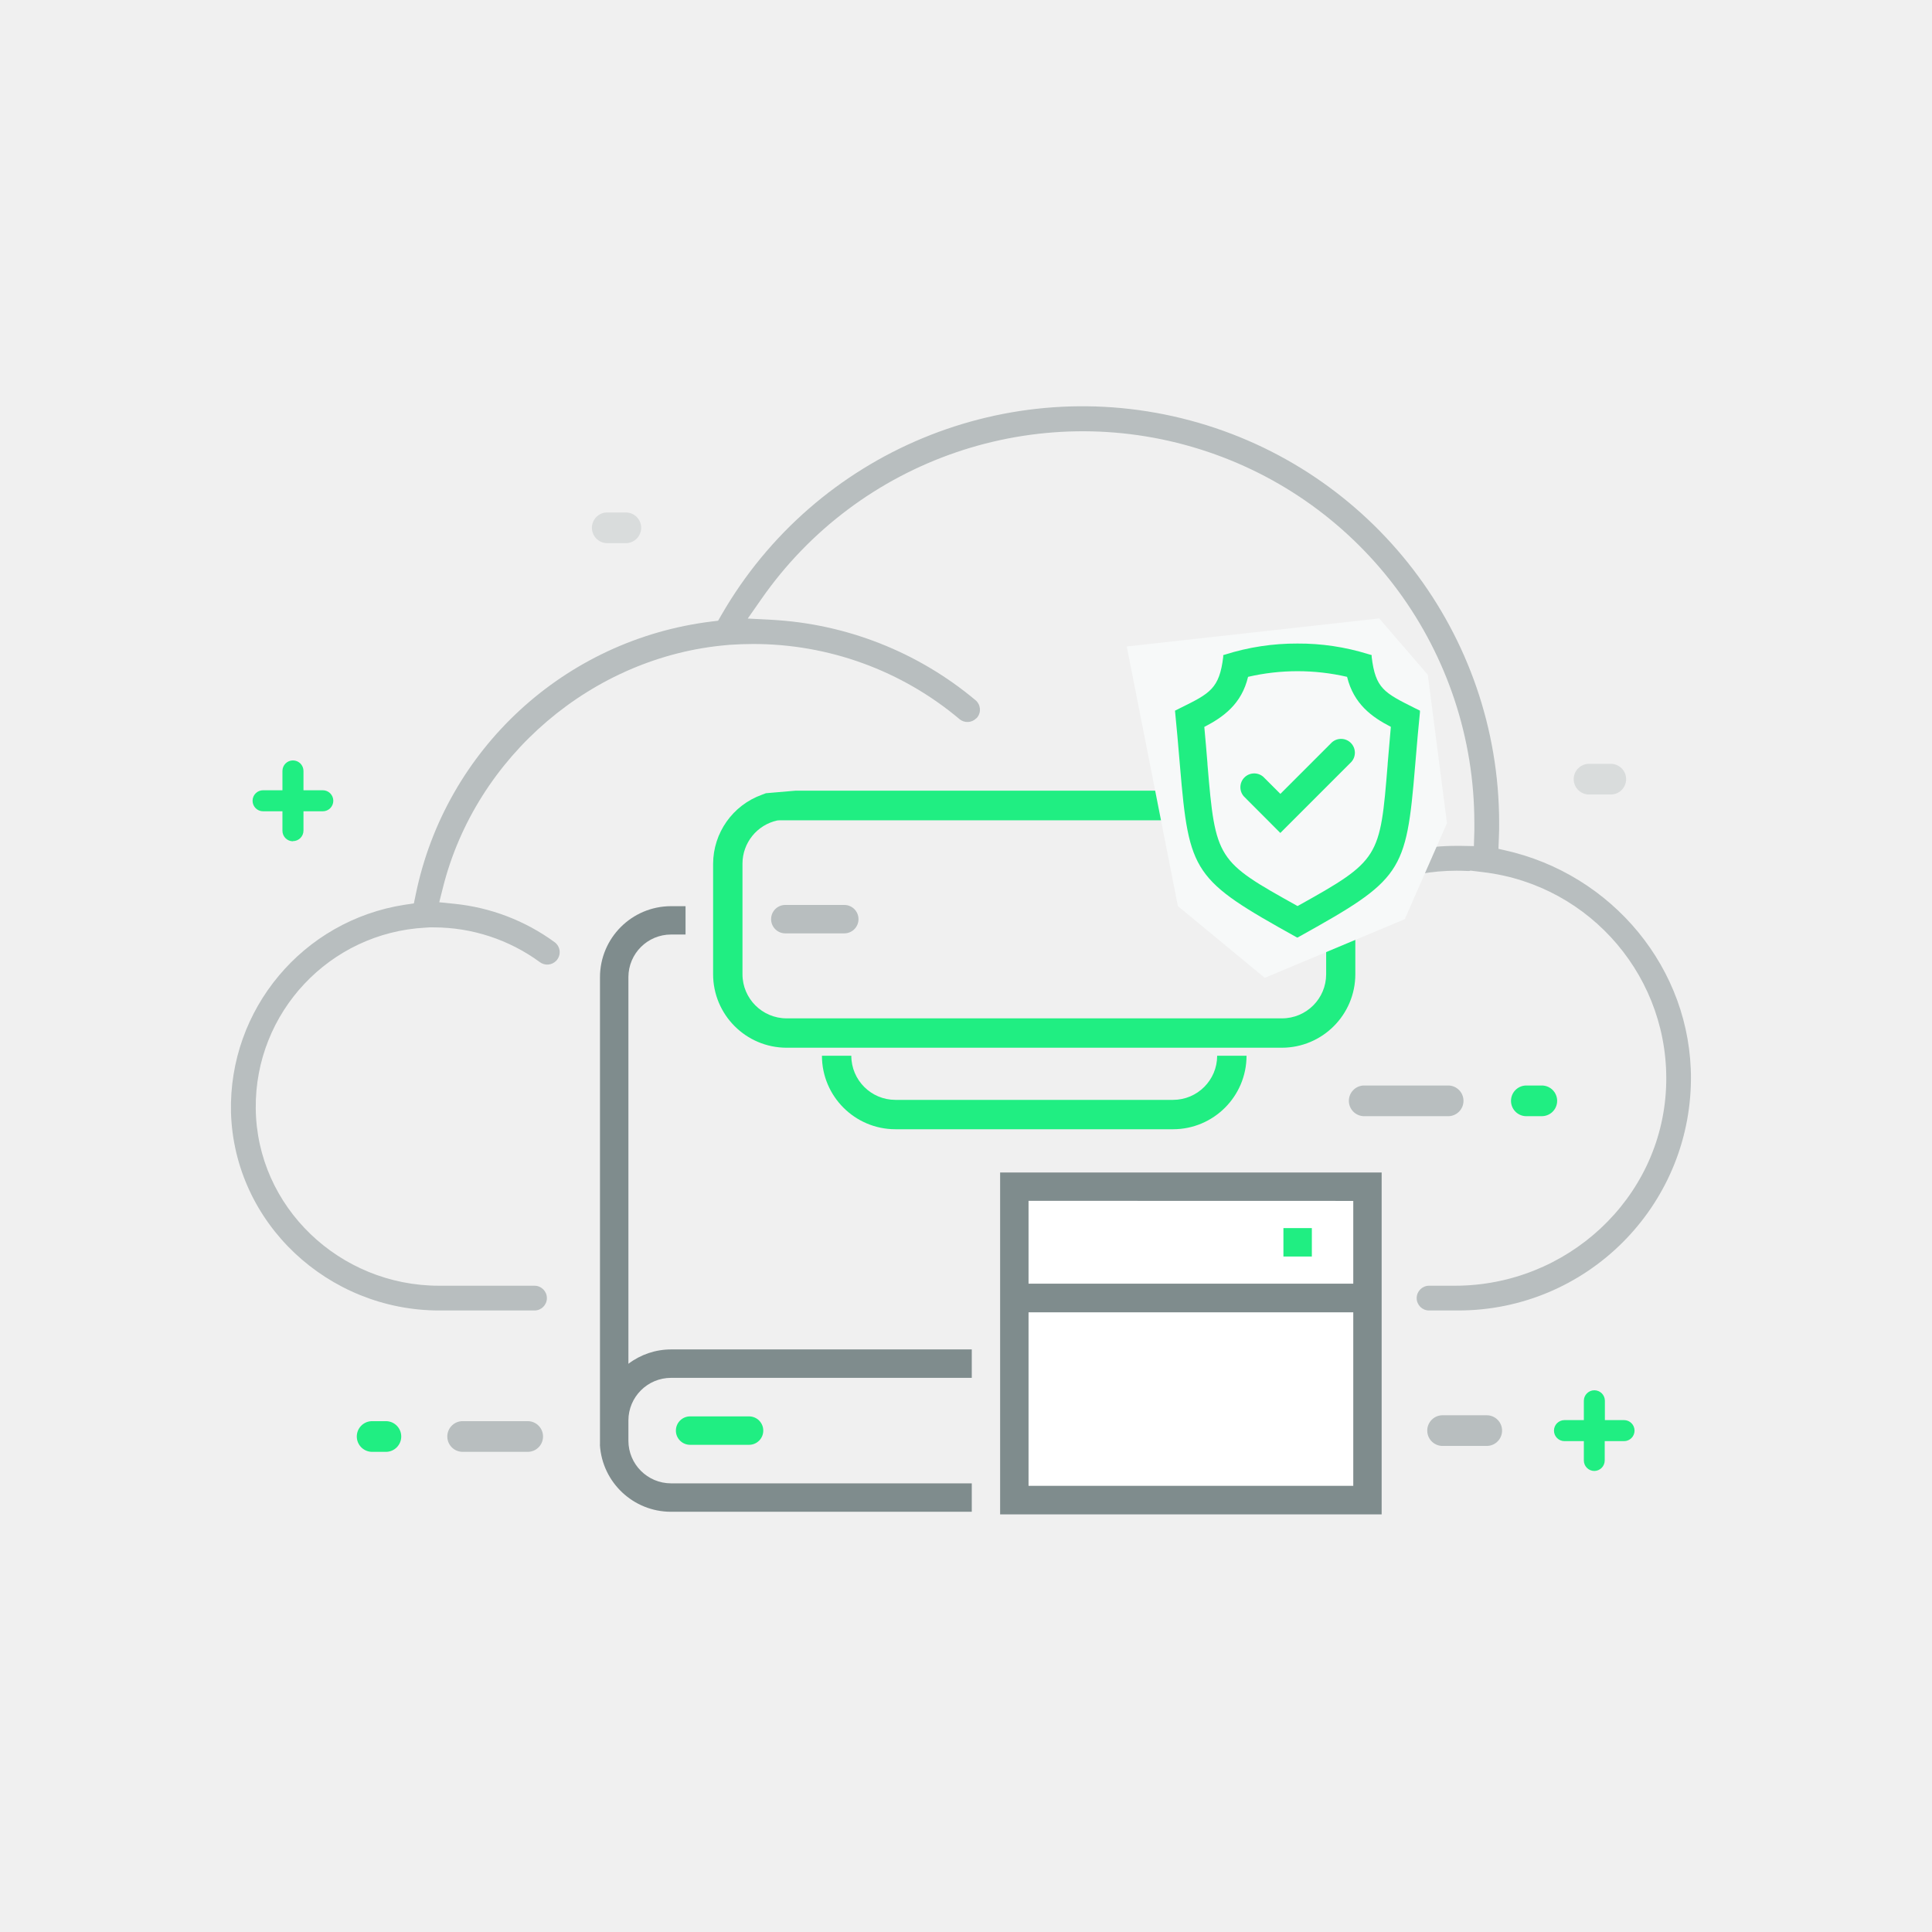
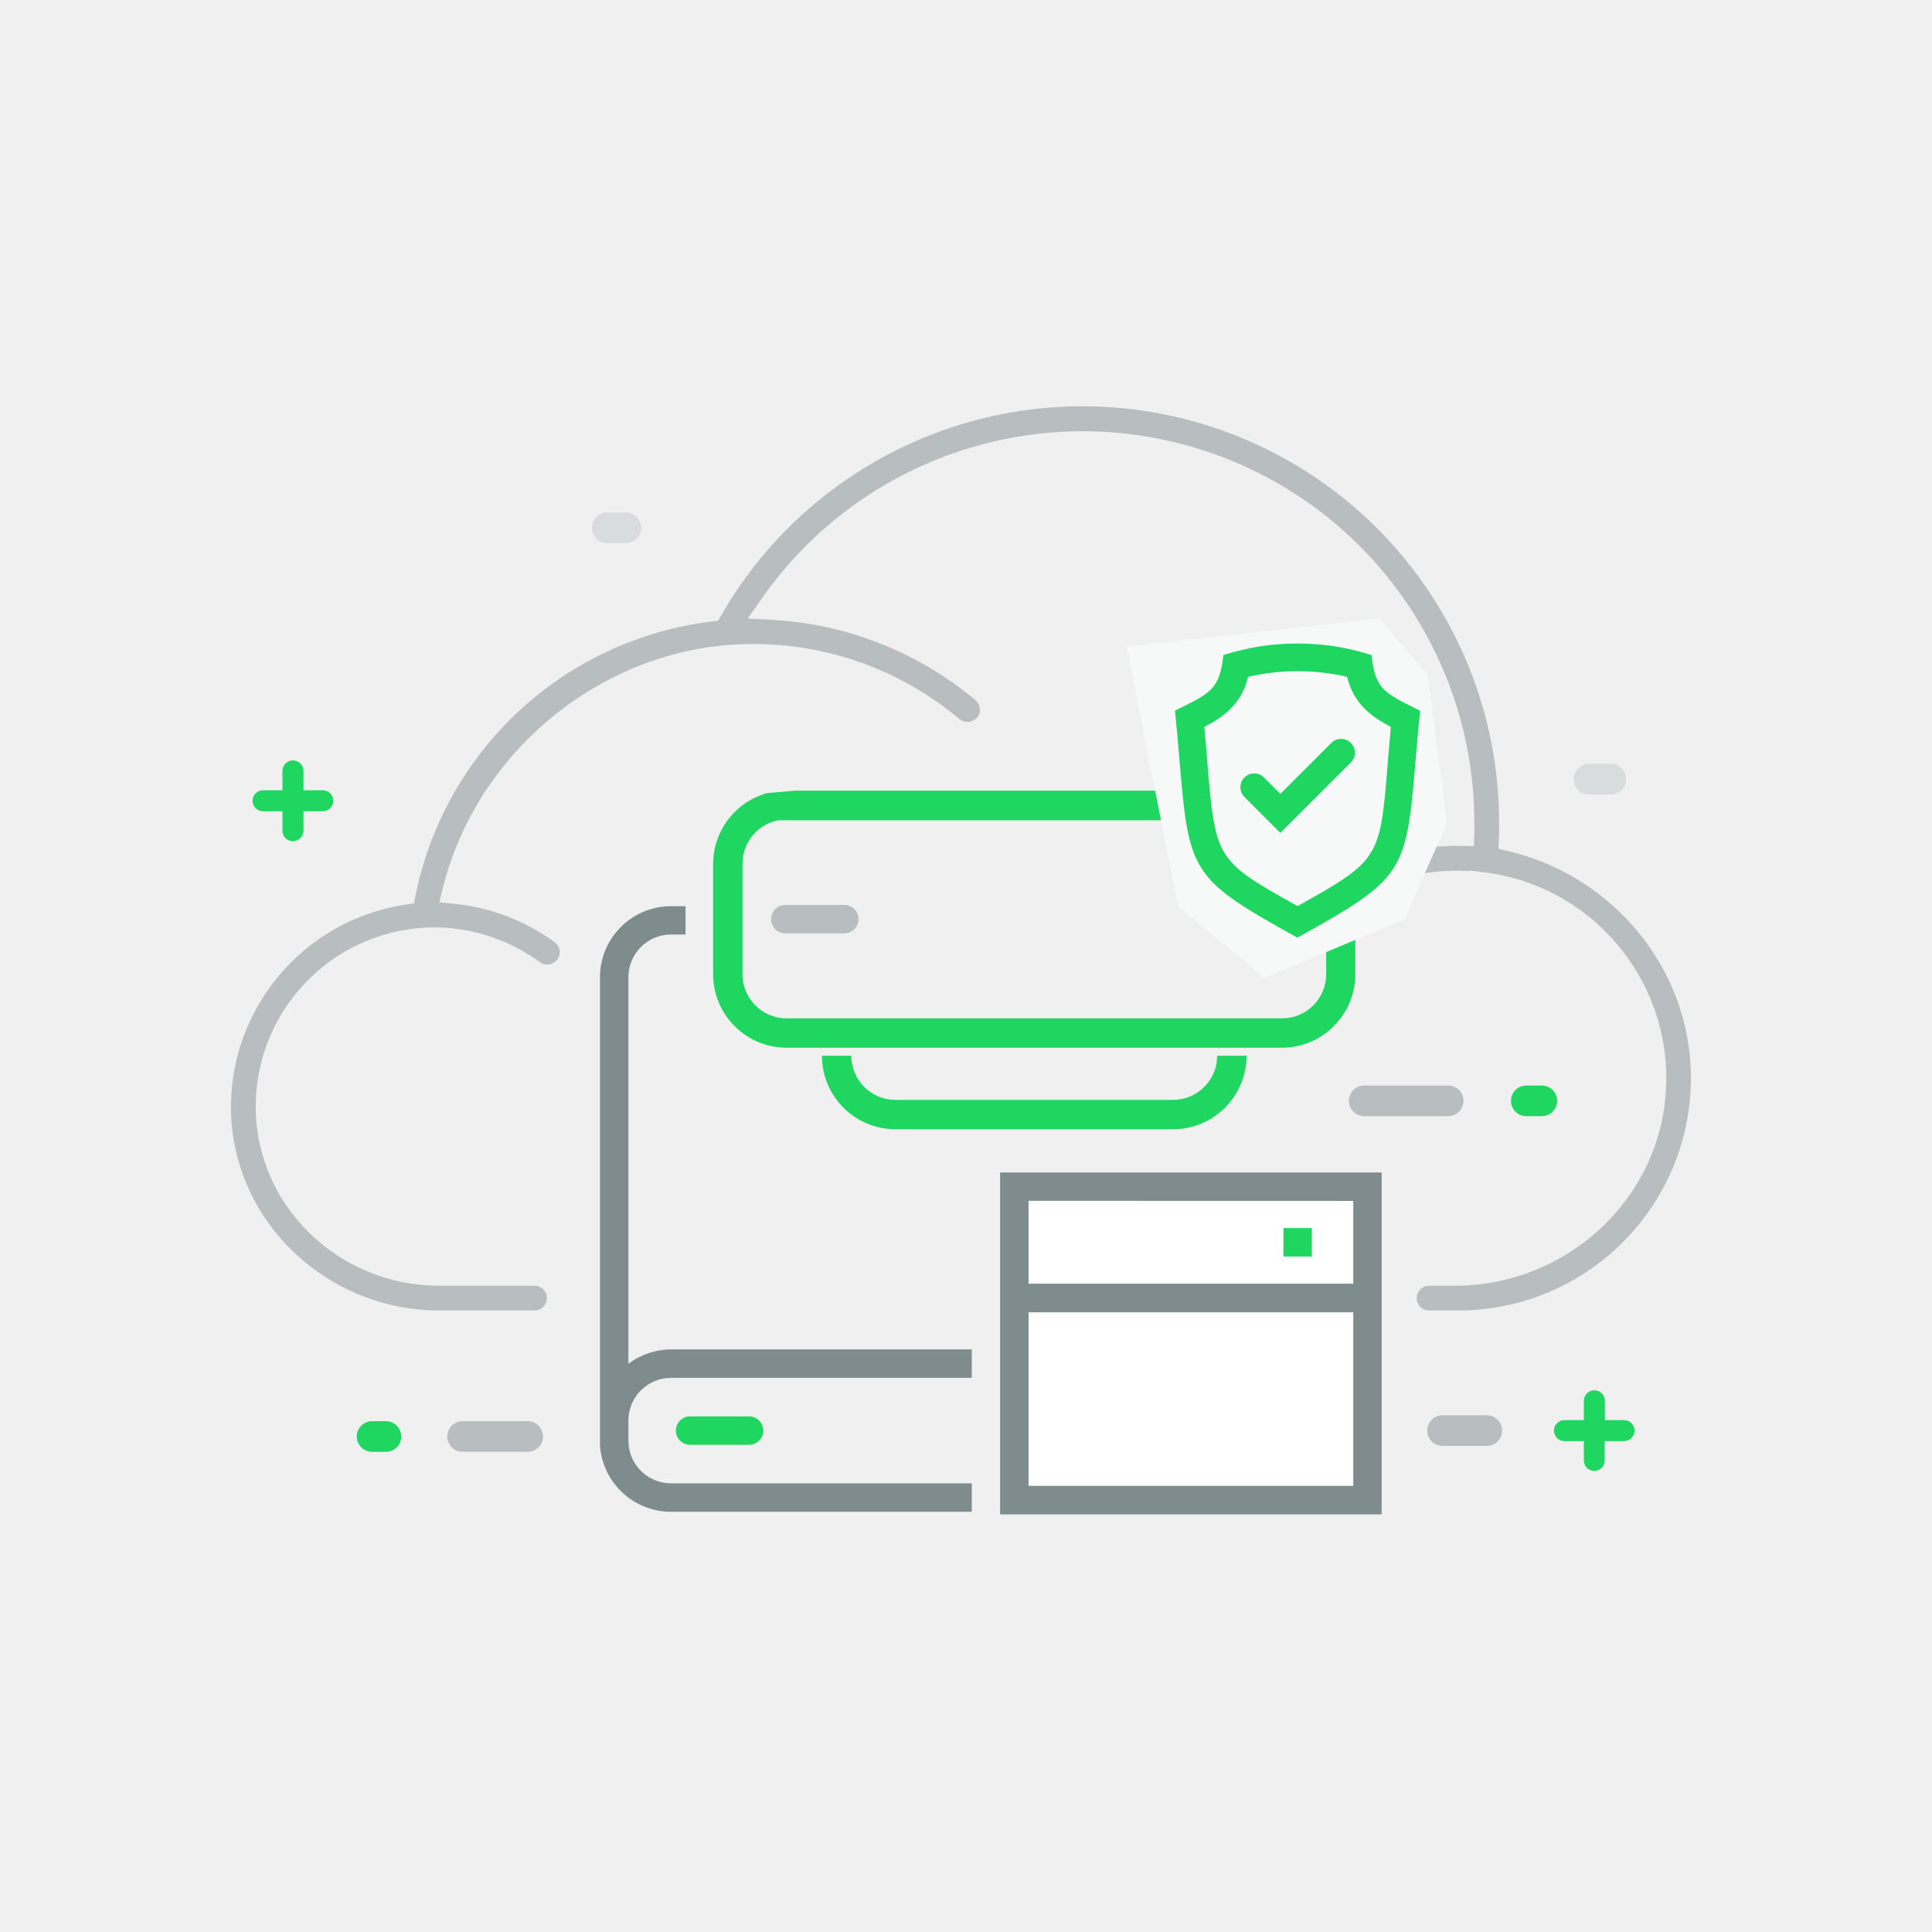
<svg xmlns="http://www.w3.org/2000/svg" id="Layer_1" data-name="Layer 1" viewBox="0 0 468.3 468.3">
  <defs>
-     <style>.cls-1,.cls-5{fill:#fff;}.cls-1{fill-opacity:0;}.cls-2,.cls-4{fill:#7f8c8d;}.cls-3{fill:#20ee82;}.cls-4,.cls-6{opacity:0.5;}.cls-4{isolation:isolate;}.cls-7{opacity:0.2;}.cls-8{fill:#f7f9f9;}</style>
+     <style>.cls-1,.cls-5{fill:#fff;}.cls-1{fill-opacity:0;}.cls-2,.cls-4{fill:#7f8c8d;}.cls-3{fill:#1ED660;}.cls-4,.cls-6{opacity:0.5;}.cls-4{isolation:isolate;}.cls-7{opacity:0.2;}.cls-8{fill:#f7f9f9;}</style>
  </defs>
  <g id="Layer_2" data-name="Layer 2">
    <rect class="cls-1" width="468.3" height="468.3" />
  </g>
  <g id="Layer_4" data-name="Layer 4">
    <path class="cls-2" d="M245.76,450.56A17.27,17.27,0,0,0,263,466.79h72.9V459.9H263a10.34,10.34,0,0,1-10.33-10.33v-4.91A10.34,10.34,0,0,1,263,434.33h72.9v-6.89H263a17.1,17.1,0,0,0-10.33,3.48V337.2A10.34,10.34,0,0,1,263,326.87h3.52V320H263a17.24,17.24,0,0,0-17.22,17.22V450.56Z" transform="translate(-100.35 -100.35)" />
    <rect class="cls-3" x="163.83" y="343.32" width="21.18" height="6.89" rx="3.44" ry="3.44" />
    <rect class="cls-4" x="186.91" y="219.35" width="21.18" height="6.89" rx="3.44" ry="3.44" />
    <rect class="cls-5" x="246.31" y="288.79" width="85.51" height="74.89" />
    <path class="cls-2" d="M342.77,384.55v82.87h92.48V384.55Zm85.6,6.89V411.5H349.66V391.42Zm-78.71,27h78.71V460.5H349.66Z" transform="translate(-100.35 -100.35)" />
    <rect class="cls-3" x="311.09" y="297.68" width="6.89" height="6.89" />
    <g class="cls-6">
      <path class="cls-2" d="M451.56,370.9H430.83a3.72,3.72,0,0,1,0-7.43h20.73a3.72,3.72,0,0,1,0,7.43Z" transform="translate(-100.35 -100.35)" />
    </g>
    <path class="cls-3" d="M473.85,370.9h-3.72a3.72,3.72,0,0,1,0-7.43h3.72a3.72,3.72,0,1,1,.38,7.43Z" transform="translate(-100.35 -100.35)" />
    <g class="cls-6">
      <path class="cls-2" d="M460.5,450.83H450.18a3.72,3.72,0,0,1-.38-7.43h10.7a3.72,3.72,0,1,1,.38,7.43Z" transform="translate(-100.35 -100.35)" />
    </g>
    <g class="cls-6">
      <path class="cls-2" d="M212.65,444.83H228.1a3.72,3.72,0,0,1,.38,7.43H212.65a3.72,3.72,0,0,1-.38-7.43Z" transform="translate(-100.35 -100.35)" />
    </g>
    <path class="cls-3" d="M190.36,444.83h3.72a3.72,3.72,0,0,1,0,7.43h-3.72a3.72,3.72,0,0,1,0-7.43Z" transform="translate(-100.35 -100.35)" />
    <g class="cls-7">
      <path class="cls-2" d="M247.35,224.57h4.89a3.72,3.72,0,0,1,0,7.43h-4.89a3.72,3.72,0,0,1,0-7.43Z" transform="translate(-100.35 -100.35)" />
    </g>
    <g class="cls-7">
      <path class="cls-2" d="M485.68,285.5h4.89a3.72,3.72,0,1,1,.38,7.43h-5.27a3.72,3.72,0,0,1-.38-7.43Z" transform="translate(-100.35 -100.35)" />
    </g>
    <path class="cls-3" d="M288.77,299.22a10.73,10.73,0,0,0-8.45,10.46V336.5A10.7,10.7,0,0,0,291,347.19h120.1A10.7,10.7,0,0,0,421.8,336.5V309.73a10.71,10.71,0,0,0-8.62-10.49l-.29-.06H289.37ZM293.2,292H408.93l7.12.53,1,.38a17.85,17.85,0,0,1,11.82,16.76V336.5a17.83,17.83,0,0,1-17.81,17.81H291A17.83,17.83,0,0,1,273.2,336.5V309.73A17.86,17.86,0,0,1,285,293l1-.38Z" transform="translate(-100.35 -100.35)" />
    <path class="cls-3" d="M402.5,356.26a17.83,17.83,0,0,1-17.81,17.81h-67.3a17.83,17.83,0,0,1-17.81-17.81h7.12a10.7,10.7,0,0,0,10.69,10.69h67.3a10.7,10.7,0,0,0,10.69-10.69Z" transform="translate(-100.35 -100.35)" />
    <path class="cls-4" d="M337,274.45a3,3,0,0,1-4.06.22,77.56,77.56,0,0,0-50.09-18.22c-1.87,0-3.77.07-5.66.2l-.64.06c-32.57,2.78-60.87,27-68.84,58.8l-.89,3.54,3.63.37a49.63,49.63,0,0,1,24.34,9.31,3,3,0,0,1,.38,4.5h0a3,3,0,0,1-3.94.35,43.58,43.58,0,0,0-25.72-8.44h-1l-1,.06A43.44,43.44,0,0,0,162.34,369c.24,24,20.41,43,44.41,43h23.16a3,3,0,0,1,3,3h0a3,3,0,0,1-3,3H206.83c-26.94,0-49.69-21.11-50.49-48a49.71,49.71,0,0,1,42.14-50.35l2.19-.32.45-2.17A83.59,83.59,0,0,1,272.84,251l1.57-.19.79-1.37a101,101,0,0,1,188.53,50.39c0,1.19,0,2.4-.07,3.63l-.1,2.64,1.51.34c26.09,5.79,45.27,28.75,45.15,55.48A56.43,56.43,0,0,1,453.86,418h-7.12a3,3,0,0,1-3-3h0a3,3,0,0,1,3-3H453c27.07,0,50-21,51.19-48a50.35,50.35,0,0,0-44.21-52.23l-3.19-.39-.31.09h-.36q-1.36-.07-2.71-.07a50.1,50.1,0,0,0-32.63,12.08l-.56.48-4.26-4.27.64-.56a56,56,0,0,1,36.77-13.75h1.1l3.14.06.11-3.75v-1.8a94.93,94.93,0,0,0-172.85-54.29l-3.27,4.68,5.7.3a84,84,0,0,1,49.47,19.46,3,3,0,0,1,.44,4.22l-.19.21Z" transform="translate(-100.35 -100.35)" />
    <polygon class="cls-8" points="273.12 156.7 285.51 219.63 306.56 237.02 340.51 222.79 350.73 199.52 346.09 163.56 334.31 149.9 273.12 156.7" />
    <path class="cls-3" d="M414.57,327.5c-25-13.9-26-15.45-28.19-41.31-.58-6.94-.76-8.79-1.15-12.84l-.07-.74,1.44-.72c7-3.46,9.33-4.63,10.25-12.32l0-.43.42-.12a57.3,57.3,0,0,1,17.56-2.68,56.72,56.72,0,0,1,17.1,2.54l.9.26,0,.43c.93,7.68,3,8.69,10.54,12.46l1.16.57V273c-.42,4.32-.6,6.11-1.18,13.13-2.15,25.86-3.2,27.41-28.19,41.31l-.32.18Zm-22.31-51c.31,3.28.55,6.24.77,8.92v.17c1.93,23.17,2.31,23.51,21.84,34.38,19.9-11.08,20-11.63,21.84-34.38v-.14c.22-2.68.47-5.63.77-8.92-4.63-2.38-9-5.55-10.61-12.12a53.25,53.25,0,0,0-24,0c-1.57,6.6-6,9.76-10.61,12.14Z" transform="translate(-100.35 -100.35)" />
    <path class="cls-3" d="M385.85,273c.42,4.27.59,6,1.18,13.14,2.1,25.31,2.88,26.89,27.85,40.78,25-13.9,25.75-15.48,27.85-40.78.58-7,.75-8.77,1.18-13.14-8.11-4-10.65-5-11.65-13.34a58.19,58.19,0,0,0-34.77,0C396.5,268.13,393.75,269.12,385.85,273Zm16.47-9.11a53.77,53.77,0,0,1,25.13,0c1.57,7.21,6.78,10.28,10.76,12.28-.33,3.53-.59,6.69-.83,9.52-1.89,22.76-2,23.65-22.5,35.08-20.53-11.43-20.6-12.31-22.5-35.08-.24-2.84-.5-6-.83-9.52,4-2,9.2-5.07,10.77-12.28Z" transform="translate(-100.35 -100.35)" />
    <path class="cls-3" d="M401.86,293.4a3.35,3.35,0,0,1,4.73-4.73l4.11,4.11,12.48-12.48a3.35,3.35,0,0,1,4.73,4.73l-17.22,17.22Z" transform="translate(-100.35 -100.35)" />
    <path class="cls-3" d="M402.33,292.93l8.37,8.38,16.75-16.75a2.69,2.69,0,0,0,0-3.8h0a2.69,2.69,0,0,0-3.8,0l-13,13-4.57-4.57a2.69,2.69,0,0,0-3.8,0h0a2.64,2.64,0,0,0-.11,3.76A.09.09,0,0,0,402.33,292.93Z" transform="translate(-100.35 -100.35)" />
    <path class="cls-3" d="M486.81,456.9a2.55,2.55,0,0,1-2.55-2.55v-4.68h-4.69a2.55,2.55,0,0,1,0-5.1h4.69v-4.68a2.55,2.55,0,0,1,5.1,0v4.68H494a2.55,2.55,0,1,1,0,5.1h-4.68v4.68a2.55,2.55,0,0,1-2.55,2.55Z" transform="translate(-100.35 -100.35)" />
    <path class="cls-3" d="M171.36,304.27a2.55,2.55,0,0,1-2.55-2.55V297h-4.69a2.55,2.55,0,0,1,0-5.1h4.69v-4.68a2.55,2.55,0,0,1,5.1,0v4.68h4.68a2.55,2.55,0,1,1,0,5.1h-4.68v4.68a2.55,2.55,0,0,1-2.55,2.55Z" transform="translate(-100.35 -100.35)" />
  </g>
</svg>
